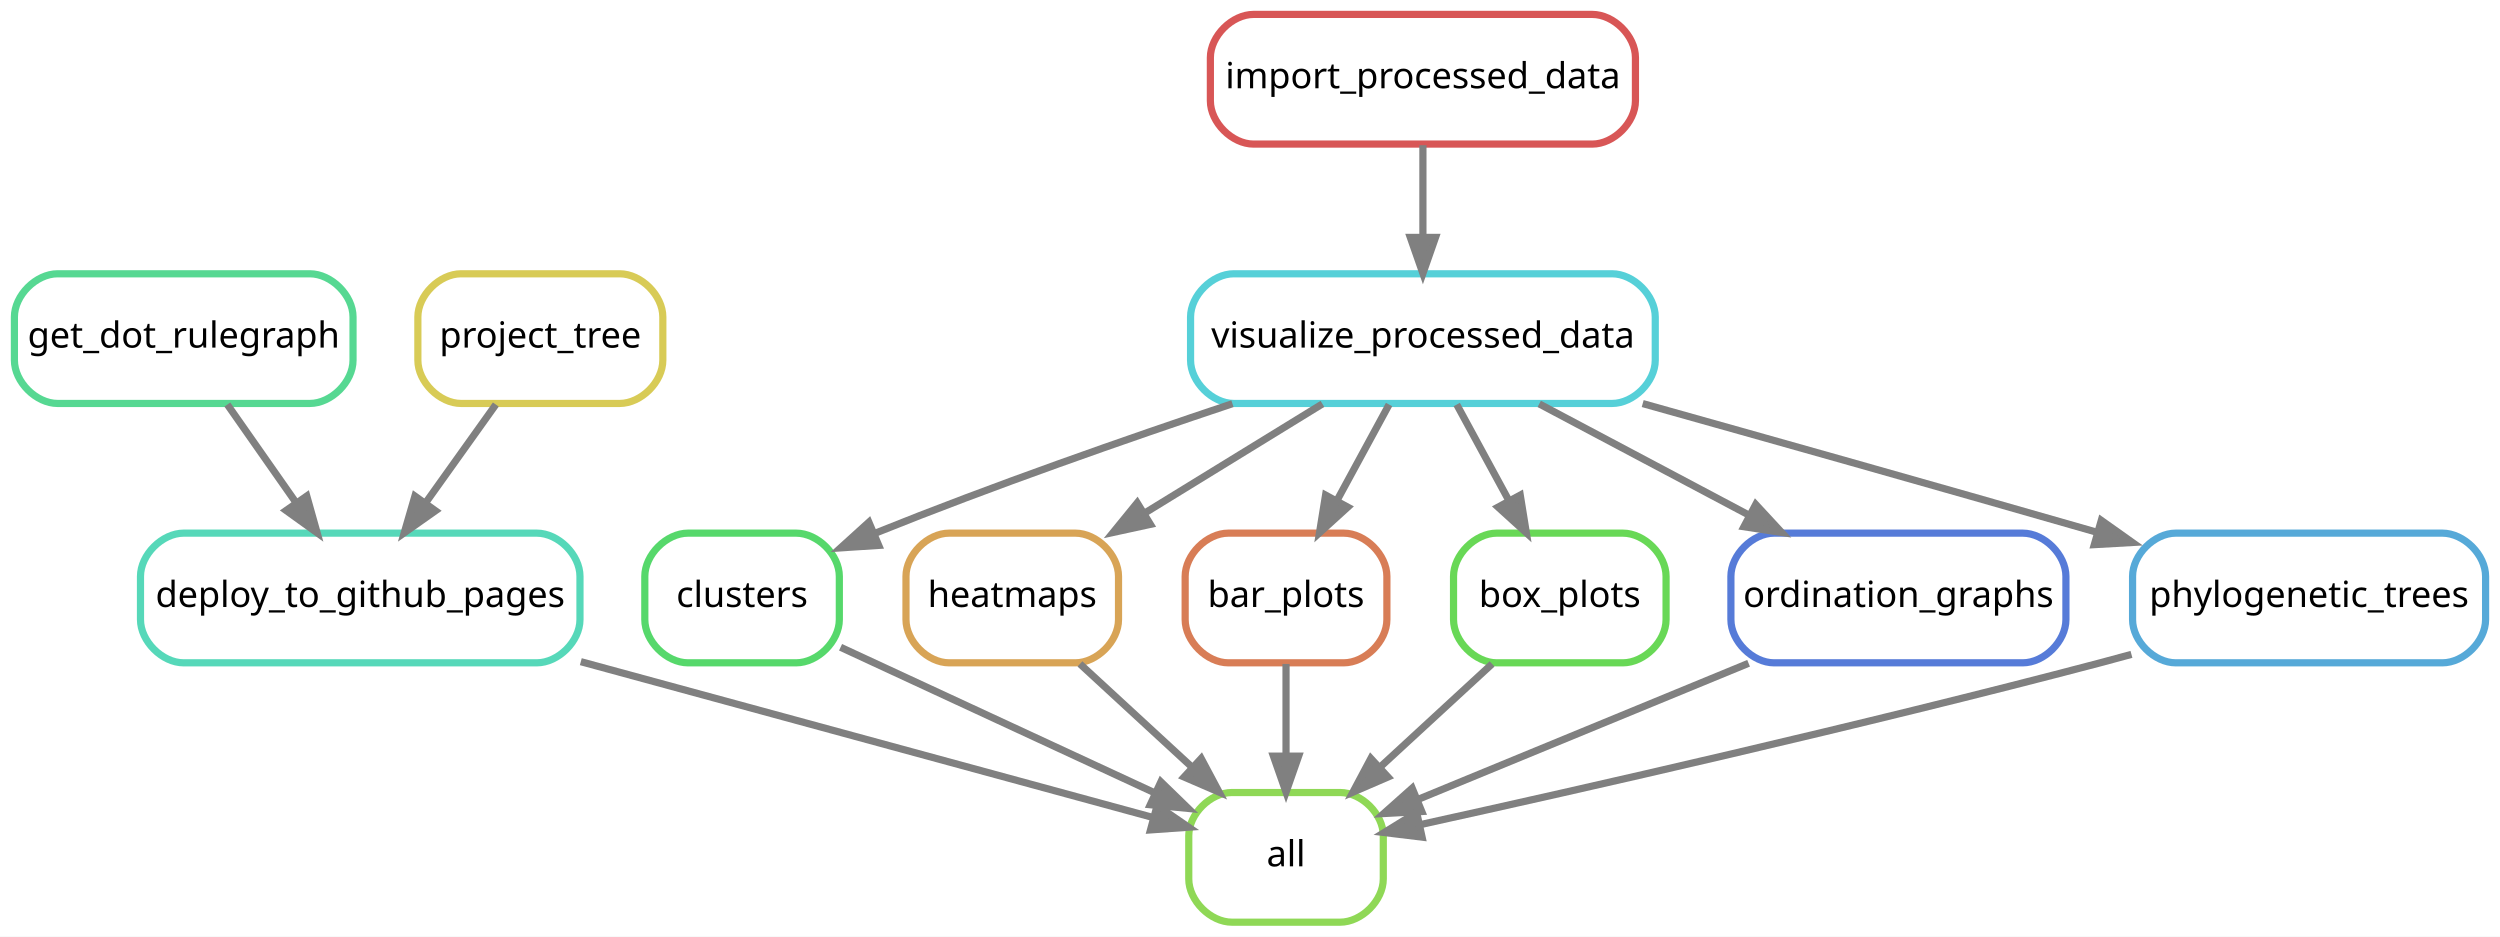
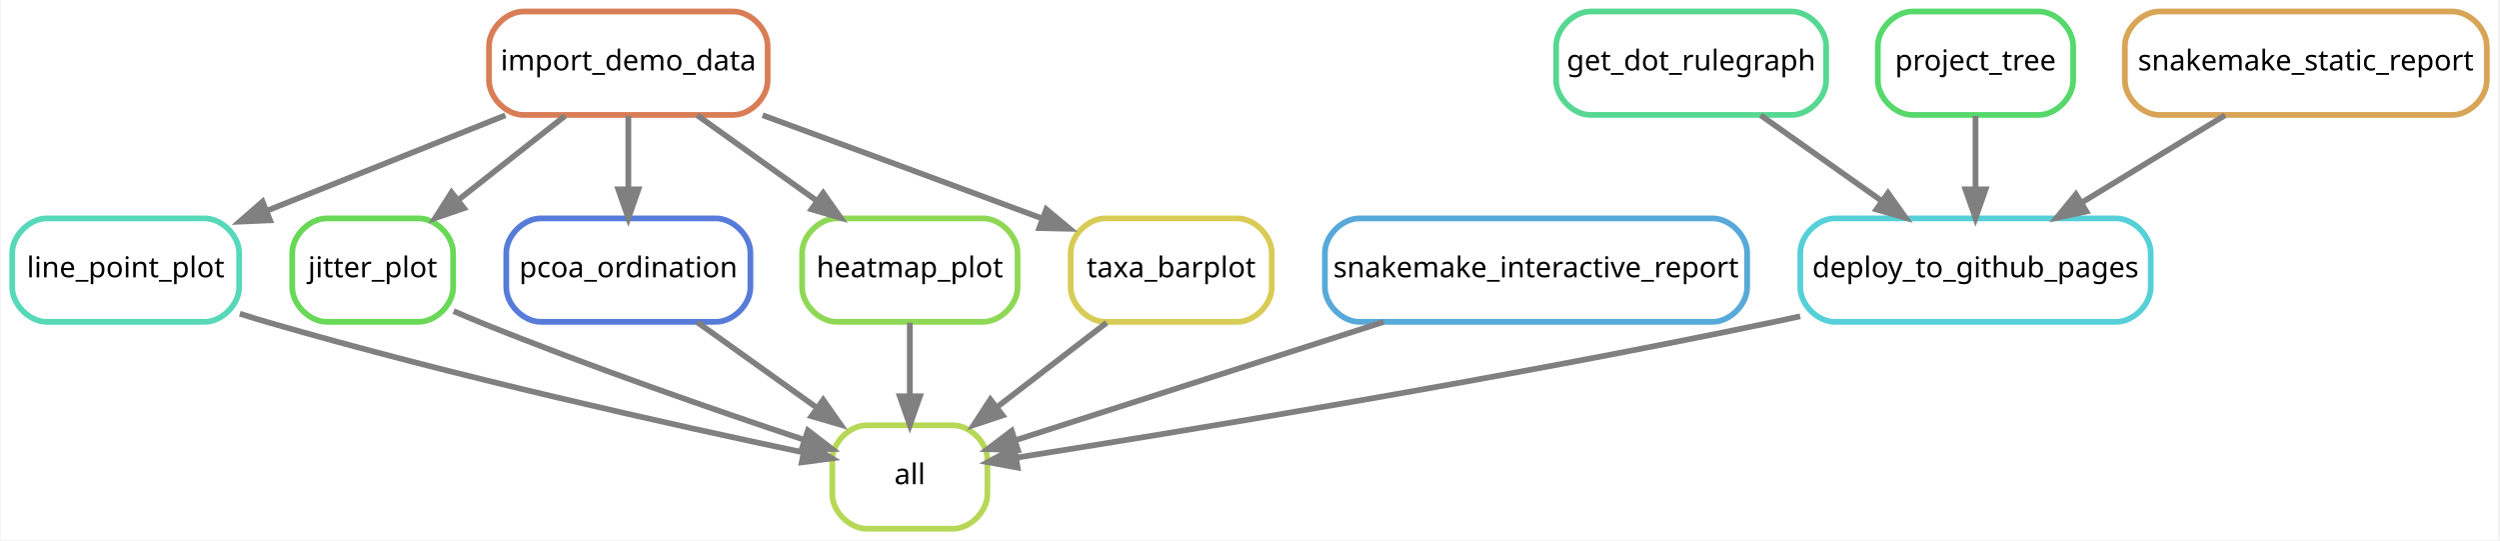
- <svg xmlns="http://www.w3.org/2000/svg" width="694pt" height="260pt" viewBox="0.00 0.00 694.00 260.00">
-   <g id="graph0" class="graph" transform="scale(1 1) rotate(0) translate(4 256)">
-     <polygon fill="white" stroke="none" points="-4,4 -4,-256 690,-256 690,4 -4,4" />
+ <svg xmlns="http://www.w3.org/2000/svg" width="870pt" height="188pt" viewBox="0.00 0.00 869.50 188.00">
+   <g id="graph0" class="graph" transform="scale(1 1) rotate(0) translate(4 184)">
+     <polygon fill="white" stroke="none" points="-4,4 -4,-184 865.5,-184 865.5,4 -4,4" />
    <g id="node1" class="node">
-       <path fill="none" stroke="#8fd856" stroke-width="2" d="M368,-36C368,-36 338,-36 338,-36 332,-36 326,-30 326,-24 326,-24 326,-12 326,-12 326,-6 332,0 338,0 338,0 368,0 368,0 374,0 380,-6 380,-12 380,-12 380,-24 380,-24 380,-30 374,-36 368,-36" />
-       <text text-anchor="middle" x="353" y="-15.5" font-family="sans" font-size="10.00">all</text>
+       <path fill="none" stroke="#b6d856" stroke-width="2" d="M327.5,-36C327.5,-36 297.5,-36 297.5,-36 291.5,-36 285.5,-30 285.5,-24 285.5,-24 285.5,-12 285.5,-12 285.5,-6 291.5,0 297.5,0 297.5,0 327.5,0 327.5,0 333.5,0 339.5,-6 339.5,-12 339.5,-12 339.5,-24 339.5,-24 339.5,-30 333.5,-36 327.5,-36" />
+       <text text-anchor="middle" x="312.5" y="-15.5" font-family="sans" font-size="10.00">all</text>
    </g>
    <g id="node2" class="node">
-       <path fill="none" stroke="#56d8b9" stroke-width="2" d="M145,-108C145,-108 47,-108 47,-108 41,-108 35,-102 35,-96 35,-96 35,-84 35,-84 35,-78 41,-72 47,-72 47,-72 145,-72 145,-72 151,-72 157,-78 157,-84 157,-84 157,-96 157,-96 157,-102 151,-108 145,-108" />
-       <text text-anchor="middle" x="96" y="-87.5" font-family="sans" font-size="10.00">deploy_to_github_pages</text>
+       <path fill="none" stroke="#56d8b9" stroke-width="2" d="M67,-108C67,-108 12,-108 12,-108 6,-108 0,-102 0,-96 0,-96 0,-84 0,-84 0,-78 6,-72 12,-72 12,-72 67,-72 67,-72 73,-72 79,-78 79,-84 79,-84 79,-96 79,-96 79,-102 73,-108 67,-108" />
+       <text text-anchor="middle" x="39.5" y="-87.5" font-family="sans" font-size="10.00">line_point_plot</text>
+     </g>
+     <g id="edge4" class="edge">
+       <path fill="none" stroke="grey" stroke-width="2" d="M79.24,-74.83C82.36,-73.84 85.47,-72.88 88.5,-72 153.65,-53.05 230.9,-35.92 275.55,-26.54" />
+       <polygon fill="grey" stroke="grey" stroke-width="2" points="276.3,-29.96 285.37,-24.49 274.87,-23.1 276.3,-29.96" />
+     </g>
+     <g id="node3" class="node">
+       <path fill="none" stroke="#d87d56" stroke-width="2" d="M251,-180C251,-180 178,-180 178,-180 172,-180 166,-174 166,-168 166,-168 166,-156 166,-156 166,-150 172,-144 178,-144 178,-144 251,-144 251,-144 257,-144 263,-150 263,-156 263,-156 263,-168 263,-168 263,-174 257,-180 251,-180" />
+       <text text-anchor="middle" x="214.5" y="-159.5" font-family="sans" font-size="10.00">import_demo_data</text>
+     </g>
+     <g id="edge8" class="edge">
+       <path fill="none" stroke="grey" stroke-width="2" d="M171.69,-143.88C146.55,-133.82 114.67,-121.07 88.52,-110.61" />
+       <polygon fill="grey" stroke="grey" stroke-width="2" points="89.76,-107.33 79.17,-106.87 87.16,-113.83 89.76,-107.33" />
+     </g>
+     <g id="node4" class="node">
+       <path fill="none" stroke="#68d856" stroke-width="2" d="M141.5,-108C141.5,-108 109.5,-108 109.5,-108 103.5,-108 97.5,-102 97.5,-96 97.5,-96 97.5,-84 97.5,-84 97.5,-78 103.5,-72 109.5,-72 109.5,-72 141.5,-72 141.5,-72 147.5,-72 153.5,-78 153.5,-84 153.5,-84 153.5,-96 153.5,-96 153.5,-102 147.5,-108 141.5,-108" />
+       <text text-anchor="middle" x="125.5" y="-87.5" font-family="sans" font-size="10.00">jitter_plot</text>
+     </g>
+     <g id="edge9" class="edge">
+       <path fill="none" stroke="grey" stroke-width="2" d="M192.5,-143.7C181.29,-134.88 167.5,-124.03 155.35,-114.47" />
+       <polygon fill="grey" stroke="grey" stroke-width="2" points="157.27,-111.54 147.25,-108.1 152.94,-117.04 157.27,-111.54" />
+     </g>
+     <g id="node5" class="node">
+       <path fill="none" stroke="#567bd8" stroke-width="2" d="M245,-108C245,-108 184,-108 184,-108 178,-108 172,-102 172,-96 172,-96 172,-84 172,-84 172,-78 178,-72 184,-72 184,-72 245,-72 245,-72 251,-72 257,-78 257,-84 257,-84 257,-96 257,-96 257,-102 251,-108 245,-108" />
+       <text text-anchor="middle" x="214.5" y="-87.5" font-family="sans" font-size="10.00">pcoa_ordination</text>
+     </g>
+     <g id="edge10" class="edge">
+       <path fill="none" stroke="grey" stroke-width="2" d="M214.5,-143.7C214.5,-135.98 214.5,-126.71 214.5,-118.11" />
+       <polygon fill="grey" stroke="grey" stroke-width="2" points="218,-118.1 214.5,-108.1 211,-118.1 218,-118.1" />
+     </g>
+     <g id="node6" class="node">
+       <path fill="none" stroke="#8fd856" stroke-width="2" d="M338,-108C338,-108 287,-108 287,-108 281,-108 275,-102 275,-96 275,-96 275,-84 275,-84 275,-78 281,-72 287,-72 287,-72 338,-72 338,-72 344,-72 350,-78 350,-84 350,-84 350,-96 350,-96 350,-102 344,-108 338,-108" />
+       <text text-anchor="middle" x="312.5" y="-87.5" font-family="sans" font-size="10.00">heatmap_plot</text>
+     </g>
+     <g id="edge11" class="edge">
+       <path fill="none" stroke="grey" stroke-width="2" d="M238.47,-143.88C251.05,-134.89 266.63,-123.76 280.25,-114.03" />
+       <polygon fill="grey" stroke="grey" stroke-width="2" points="282.33,-116.85 288.43,-108.19 278.26,-111.15 282.33,-116.85" />
+     </g>
+     <g id="node7" class="node">
+       <path fill="none" stroke="#d8cb56" stroke-width="2" d="M426.5,-108C426.5,-108 380.5,-108 380.5,-108 374.5,-108 368.5,-102 368.5,-96 368.5,-96 368.5,-84 368.5,-84 368.5,-78 374.5,-72 380.5,-72 380.5,-72 426.5,-72 426.5,-72 432.5,-72 438.5,-78 438.5,-84 438.5,-84 438.5,-96 438.5,-96 438.5,-102 432.5,-108 426.5,-108" />
+       <text text-anchor="middle" x="403.5" y="-87.5" font-family="sans" font-size="10.00">taxa_barplot</text>
+     </g>
+     <g id="edge12" class="edge">
+       <path fill="none" stroke="grey" stroke-width="2" d="M261.23,-143.91C289.42,-133.58 326.05,-120.1 358.5,-108 358.6,-107.96 358.7,-107.93 358.79,-107.89" />
+       <polygon fill="grey" stroke="grey" stroke-width="2" points="360,-111.18 368.14,-104.39 357.55,-104.62 360,-111.18" />
+     </g>
+     <g id="edge3" class="edge">
+       <path fill="none" stroke="grey" stroke-width="2" d="M153.67,-75.74C156.63,-74.44 159.62,-73.17 162.5,-72 200.56,-56.57 245.01,-41.18 275.59,-31" />
+       <polygon fill="grey" stroke="grey" stroke-width="2" points="277.01,-34.21 285.4,-27.75 274.8,-27.57 277.01,-34.21" />
+     </g>
+     <g id="edge7" class="edge">
+       <path fill="none" stroke="grey" stroke-width="2" d="M238.47,-71.88C251.05,-62.89 266.63,-51.76 280.25,-42.03" />
+       <polygon fill="grey" stroke="grey" stroke-width="2" points="282.33,-44.85 288.43,-36.19 278.26,-39.15 282.33,-44.85" />
+     </g>
+     <g id="edge2" class="edge">
+       <path fill="none" stroke="grey" stroke-width="2" d="M312.5,-71.7C312.5,-63.98 312.5,-54.71 312.5,-46.11" />
+       <polygon fill="grey" stroke="grey" stroke-width="2" points="316,-46.1 312.5,-36.1 309,-46.1 316,-46.1" />
+     </g>
+     <g id="edge1" class="edge">
+       <path fill="none" stroke="grey" stroke-width="2" d="M381.01,-71.7C369.54,-62.88 355.44,-52.03 343.02,-42.47" />
+       <polygon fill="grey" stroke="grey" stroke-width="2" points="344.8,-39.43 334.74,-36.1 340.53,-44.98 344.8,-39.43" />
+     </g>
+     <g id="node8" class="node">
+       <path fill="none" stroke="#56a9d8" stroke-width="2" d="M592,-108C592,-108 469,-108 469,-108 463,-108 457,-102 457,-96 457,-96 457,-84 457,-84 457,-78 463,-72 469,-72 469,-72 592,-72 592,-72 598,-72 604,-78 604,-84 604,-84 604,-96 604,-96 604,-102 598,-108 592,-108" />
+       <text text-anchor="middle" x="530.5" y="-87.5" font-family="sans" font-size="10.00">snakemake_interactive_report</text>
+     </g>
+     <g id="edge6" class="edge">
+       <path fill="none" stroke="grey" stroke-width="2" d="M477.45,-71.97C437.76,-59.22 384.49,-42.12 349.36,-30.84" />
+       <polygon fill="grey" stroke="grey" stroke-width="2" points="350.11,-27.4 339.52,-27.68 347.97,-34.07 350.11,-27.4" />
+     </g>
+     <g id="node9" class="node">
+       <path fill="none" stroke="#56d0d8" stroke-width="2" d="M732.5,-108C732.5,-108 634.5,-108 634.5,-108 628.5,-108 622.5,-102 622.5,-96 622.5,-96 622.5,-84 622.5,-84 622.5,-78 628.5,-72 634.5,-72 634.5,-72 732.5,-72 732.5,-72 738.5,-72 744.5,-78 744.5,-84 744.5,-84 744.5,-96 744.5,-96 744.5,-102 738.5,-108 732.5,-108" />
+       <text text-anchor="middle" x="683.5" y="-87.5" font-family="sans" font-size="10.00">deploy_to_github_pages</text>
    </g>
    <g id="edge5" class="edge">
-       <path fill="none" stroke="grey" stroke-width="2" d="M157.23,-72.32C206.75,-58.84 274.82,-40.29 316.26,-29.01" />
-       <polygon fill="grey" stroke="grey" stroke-width="2" points="317.22,-32.37 325.95,-26.37 315.38,-25.62 317.22,-32.37" />
+       <path fill="none" stroke="grey" stroke-width="2" d="M622.47,-73.93C619.44,-73.26 616.44,-72.61 613.5,-72 518.89,-52.2 406.52,-33.74 349.57,-24.74" />
+       <polygon fill="grey" stroke="grey" stroke-width="2" points="350.02,-21.27 339.59,-23.17 348.93,-28.19 350.02,-21.27" />
    </g>
-     <g id="node3" class="node">
-       <path fill="none" stroke="#56d892" stroke-width="2" d="M82,-180C82,-180 12,-180 12,-180 6,-180 0,-174 0,-168 0,-168 0,-156 0,-156 0,-150 6,-144 12,-144 12,-144 82,-144 82,-144 88,-144 94,-150 94,-156 94,-156 94,-168 94,-168 94,-174 88,-180 82,-180" />
-       <text text-anchor="middle" x="47" y="-159.5" font-family="sans" font-size="10.00">get_dot_rulegraph</text>
+     <g id="node10" class="node">
+       <path fill="none" stroke="#56d892" stroke-width="2" d="M619.5,-180C619.5,-180 549.5,-180 549.5,-180 543.5,-180 537.5,-174 537.5,-168 537.5,-168 537.5,-156 537.5,-156 537.5,-150 543.5,-144 549.5,-144 549.5,-144 619.5,-144 619.5,-144 625.5,-144 631.5,-150 631.5,-156 631.5,-156 631.5,-168 631.5,-168 631.5,-174 625.5,-180 619.5,-180" />
+       <text text-anchor="middle" x="584.5" y="-159.5" font-family="sans" font-size="10.00">get_dot_rulegraph</text>
    </g>
-     <g id="edge9" class="edge">
-       <path fill="none" stroke="grey" stroke-width="2" d="M59.11,-143.7C64.87,-135.47 71.86,-125.48 78.21,-116.42" />
-       <polygon fill="grey" stroke="grey" stroke-width="2" points="81.16,-118.3 84.03,-108.1 75.42,-114.29 81.16,-118.3" />
+     <g id="edge15" class="edge">
+       <path fill="none" stroke="grey" stroke-width="2" d="M608.72,-143.88C621.42,-134.89 637.16,-123.76 650.92,-114.03" />
+       <polygon fill="grey" stroke="grey" stroke-width="2" points="653.04,-116.82 659.19,-108.19 649,-111.11 653.04,-116.82" />
    </g>
-     <g id="node4" class="node">
-       <path fill="none" stroke="#d8cb56" stroke-width="2" d="M168,-180C168,-180 124,-180 124,-180 118,-180 112,-174 112,-168 112,-168 112,-156 112,-156 112,-150 118,-144 124,-144 124,-144 168,-144 168,-144 174,-144 180,-150 180,-156 180,-156 180,-168 180,-168 180,-174 174,-180 168,-180" />
-       <text text-anchor="middle" x="146" y="-159.5" font-family="sans" font-size="10.00">project_tree</text>
-     </g>
-     <g id="edge8" class="edge">
-       <path fill="none" stroke="grey" stroke-width="2" d="M133.64,-143.7C127.77,-135.47 120.63,-125.48 114.16,-116.42" />
-       <polygon fill="grey" stroke="grey" stroke-width="2" points="116.88,-114.21 108.22,-108.1 111.18,-118.28 116.88,-114.21" />
-     </g>
-     <g id="node5" class="node">
-       <path fill="none" stroke="#56d86b" stroke-width="2" d="M217,-108C217,-108 187,-108 187,-108 181,-108 175,-102 175,-96 175,-96 175,-84 175,-84 175,-78 181,-72 187,-72 187,-72 217,-72 217,-72 223,-72 229,-78 229,-84 229,-84 229,-96 229,-96 229,-102 223,-108 217,-108" />
-       <text text-anchor="middle" x="202" y="-87.5" font-family="sans" font-size="10.00">clusters</text>
-     </g>
-     <g id="edge4" class="edge">
-       <path fill="none" stroke="grey" stroke-width="2" d="M229.34,-76.32C253.82,-64.98 289.9,-48.25 316.77,-35.8" />
-       <polygon fill="grey" stroke="grey" stroke-width="2" points="318.26,-38.96 325.86,-31.58 315.31,-32.61 318.26,-38.96" />
-     </g>
-     <g id="node6" class="node">
-       <path fill="none" stroke="#56d0d8" stroke-width="2" d="M443.5,-180C443.5,-180 338.5,-180 338.5,-180 332.5,-180 326.5,-174 326.5,-168 326.5,-168 326.5,-156 326.5,-156 326.5,-150 332.5,-144 338.5,-144 338.5,-144 443.5,-144 443.5,-144 449.5,-144 455.5,-150 455.5,-156 455.5,-156 455.5,-168 455.5,-168 455.5,-174 449.5,-180 443.5,-180" />
-       <text text-anchor="middle" x="391" y="-159.5" font-family="sans" font-size="10.00">visualize_processed_data</text>
-     </g>
-     <g id="edge10" class="edge">
-       <path fill="none" stroke="grey" stroke-width="2" d="M338.13,-143.94C308.7,-134.1 271.53,-121.11 239,-108 238.9,-107.96 238.8,-107.92 238.7,-107.88" />
-       <polygon fill="grey" stroke="grey" stroke-width="2" points="239.93,-104.6 229.35,-103.92 237.2,-111.04 239.93,-104.6" />
-     </g>
-     <g id="node8" class="node">
-       <path fill="none" stroke="#d8a456" stroke-width="2" d="M294.5,-108C294.5,-108 259.5,-108 259.5,-108 253.5,-108 247.5,-102 247.5,-96 247.5,-96 247.5,-84 247.5,-84 247.5,-78 253.5,-72 259.5,-72 259.5,-72 294.5,-72 294.5,-72 300.5,-72 306.5,-78 306.5,-84 306.5,-84 306.5,-96 306.5,-96 306.5,-102 300.5,-108 294.5,-108" />
-       <text text-anchor="middle" x="277" y="-87.5" font-family="sans" font-size="10.00">heatmaps</text>
-     </g>
-     <g id="edge12" class="edge">
-       <path fill="none" stroke="grey" stroke-width="2" d="M363.11,-143.88C348.21,-134.72 329.67,-123.34 313.62,-113.48" />
-       <polygon fill="grey" stroke="grey" stroke-width="2" points="315.35,-110.44 304.99,-108.19 311.69,-116.41 315.35,-110.44" />
-     </g>
-     <g id="node9" class="node">
-       <path fill="none" stroke="#d87d56" stroke-width="2" d="M369,-108C369,-108 337,-108 337,-108 331,-108 325,-102 325,-96 325,-96 325,-84 325,-84 325,-78 331,-72 337,-72 337,-72 369,-72 369,-72 375,-72 381,-78 381,-84 381,-84 381,-96 381,-96 381,-102 375,-108 369,-108" />
-       <text text-anchor="middle" x="353" y="-87.5" font-family="sans" font-size="10.00">bar_plots</text>
+     <g id="node11" class="node">
+       <path fill="none" stroke="#56d86b" stroke-width="2" d="M705.5,-180C705.5,-180 661.5,-180 661.5,-180 655.5,-180 649.5,-174 649.5,-168 649.5,-168 649.5,-156 649.5,-156 649.5,-150 655.5,-144 661.5,-144 661.5,-144 705.5,-144 705.5,-144 711.5,-144 717.5,-150 717.5,-156 717.5,-156 717.5,-168 717.5,-168 717.5,-174 711.5,-180 705.5,-180" />
+       <text text-anchor="middle" x="683.5" y="-159.5" font-family="sans" font-size="10.00">project_tree</text>
    </g>
    <g id="edge13" class="edge">
-       <path fill="none" stroke="grey" stroke-width="2" d="M381.61,-143.7C377.24,-135.64 371.94,-125.89 367.1,-116.98" />
-       <polygon fill="grey" stroke="grey" stroke-width="2" points="370.13,-115.22 362.29,-108.1 363.98,-118.56 370.13,-115.22" />
+       <path fill="none" stroke="grey" stroke-width="2" d="M683.5,-143.7C683.5,-135.98 683.5,-126.71 683.5,-118.11" />
+       <polygon fill="grey" stroke="grey" stroke-width="2" points="687,-118.1 683.5,-108.1 680,-118.1 687,-118.1" />
    </g>
-     <g id="node10" class="node">
-       <path fill="none" stroke="#68d856" stroke-width="2" d="M446.5,-108C446.5,-108 411.5,-108 411.5,-108 405.5,-108 399.5,-102 399.5,-96 399.5,-96 399.5,-84 399.5,-84 399.5,-78 405.5,-72 411.5,-72 411.5,-72 446.5,-72 446.5,-72 452.5,-72 458.5,-78 458.5,-84 458.5,-84 458.5,-96 458.5,-96 458.5,-102 452.5,-108 446.5,-108" />
-       <text text-anchor="middle" x="429" y="-87.5" font-family="sans" font-size="10.00">box_plots</text>
+     <g id="node12" class="node">
+       <path fill="none" stroke="#d8a456" stroke-width="2" d="M849.5,-180C849.5,-180 747.5,-180 747.5,-180 741.5,-180 735.5,-174 735.5,-168 735.5,-168 735.5,-156 735.5,-156 735.5,-150 741.5,-144 747.5,-144 747.5,-144 849.5,-144 849.5,-144 855.5,-144 861.5,-150 861.5,-156 861.5,-156 861.5,-168 861.5,-168 861.5,-174 855.5,-180 849.5,-180" />
+       <text text-anchor="middle" x="798.5" y="-159.5" font-family="sans" font-size="10.00">snakemake_static_report</text>
    </g>
    <g id="edge14" class="edge">
-       <path fill="none" stroke="grey" stroke-width="2" d="M400.39,-143.7C404.76,-135.64 410.06,-125.89 414.9,-116.98" />
-       <polygon fill="grey" stroke="grey" stroke-width="2" points="418.02,-118.56 419.71,-108.1 411.87,-115.22 418.02,-118.56" />
-     </g>
-     <g id="node11" class="node">
-       <path fill="none" stroke="#567bd8" stroke-width="2" d="M557.5,-108C557.5,-108 488.5,-108 488.5,-108 482.5,-108 476.5,-102 476.5,-96 476.5,-96 476.5,-84 476.5,-84 476.5,-78 482.5,-72 488.5,-72 488.5,-72 557.5,-72 557.5,-72 563.5,-72 569.5,-78 569.5,-84 569.5,-84 569.5,-96 569.5,-96 569.5,-102 563.5,-108 557.5,-108" />
-       <text text-anchor="middle" x="523" y="-87.5" font-family="sans" font-size="10.00">ordination_graphs</text>
-     </g>
-     <g id="edge15" class="edge">
-       <path fill="none" stroke="grey" stroke-width="2" d="M423.29,-143.88C440.87,-134.55 462.81,-122.92 481.63,-112.94" />
-       <polygon fill="grey" stroke="grey" stroke-width="2" points="483.39,-115.97 490.59,-108.19 480.11,-109.78 483.39,-115.97" />
-     </g>
-     <g id="node12" class="node">
-       <path fill="none" stroke="#56a9d8" stroke-width="2" d="M674,-108C674,-108 600,-108 600,-108 594,-108 588,-102 588,-96 588,-96 588,-84 588,-84 588,-78 594,-72 600,-72 600,-72 674,-72 674,-72 680,-72 686,-78 686,-84 686,-84 686,-96 686,-96 686,-102 680,-108 674,-108" />
-       <text text-anchor="middle" x="637" y="-87.5" font-family="sans" font-size="10.00">phylogenetic_trees</text>
-     </g>
-     <g id="edge16" class="edge">
-       <path fill="none" stroke="grey" stroke-width="2" d="M452.01,-143.97C486.44,-134.32 530.51,-121.91 578.08,-108.25" />
-       <polygon fill="grey" stroke="grey" stroke-width="2" points="579.32,-111.54 587.96,-105.41 577.38,-104.81 579.32,-111.54" />
-     </g>
-     <g id="node7" class="node">
-       <path fill="none" stroke="#d85656" stroke-width="2" d="M438,-252C438,-252 344,-252 344,-252 338,-252 332,-246 332,-240 332,-240 332,-228 332,-228 332,-222 338,-216 344,-216 344,-216 438,-216 438,-216 444,-216 450,-222 450,-228 450,-228 450,-240 450,-240 450,-246 444,-252 438,-252" />
-       <text text-anchor="middle" x="391" y="-231.5" font-family="sans" font-size="10.00">import_processed_data</text>
-     </g>
-     <g id="edge11" class="edge">
-       <path fill="none" stroke="grey" stroke-width="2" d="M391,-215.7C391,-207.98 391,-198.71 391,-190.11" />
-       <polygon fill="grey" stroke="grey" stroke-width="2" points="394.5,-190.1 391,-180.1 387.5,-190.1 394.5,-190.1" />
-     </g>
-     <g id="edge2" class="edge">
-       <path fill="none" stroke="grey" stroke-width="2" d="M295.79,-71.7C305.17,-63.05 316.68,-52.45 326.91,-43.03" />
-       <polygon fill="grey" stroke="grey" stroke-width="2" points="329.45,-45.45 334.43,-36.1 324.7,-40.3 329.45,-45.45" />
-     </g>
-     <g id="edge1" class="edge">
-       <path fill="none" stroke="grey" stroke-width="2" d="M353,-71.7C353,-63.98 353,-54.71 353,-46.11" />
-       <polygon fill="grey" stroke="grey" stroke-width="2" points="356.5,-46.1 353,-36.1 349.5,-46.1 356.5,-46.1" />
-     </g>
-     <g id="edge3" class="edge">
-       <path fill="none" stroke="grey" stroke-width="2" d="M410.21,-71.7C400.83,-63.05 389.32,-52.45 379.09,-43.03" />
-       <polygon fill="grey" stroke="grey" stroke-width="2" points="381.3,-40.3 371.57,-36.1 376.55,-45.45 381.3,-40.3" />
-     </g>
-     <g id="edge7" class="edge">
-       <path fill="none" stroke="grey" stroke-width="2" d="M481.41,-71.88C453.31,-60.3 416.55,-45.17 389.57,-34.06" />
-       <polygon fill="grey" stroke="grey" stroke-width="2" points="390.68,-30.73 380.11,-30.16 388.02,-37.2 390.68,-30.73" />
-     </g>
-     <g id="edge6" class="edge">
-       <path fill="none" stroke="grey" stroke-width="2" d="M587.69,-74.35C584.75,-73.54 581.84,-72.75 579,-72 512.84,-54.56 435.03,-36.94 390.13,-27.05" />
-       <polygon fill="grey" stroke="grey" stroke-width="2" points="390.77,-23.61 380.25,-24.89 389.27,-30.45 390.77,-23.61" />
+       <path fill="none" stroke="grey" stroke-width="2" d="M770.37,-143.88C755.33,-134.72 736.63,-123.34 720.44,-113.48" />
+       <polygon fill="grey" stroke="grey" stroke-width="2" points="722.1,-110.4 711.74,-108.19 718.46,-116.38 722.1,-110.4" />
    </g>
  </g>
</svg>
